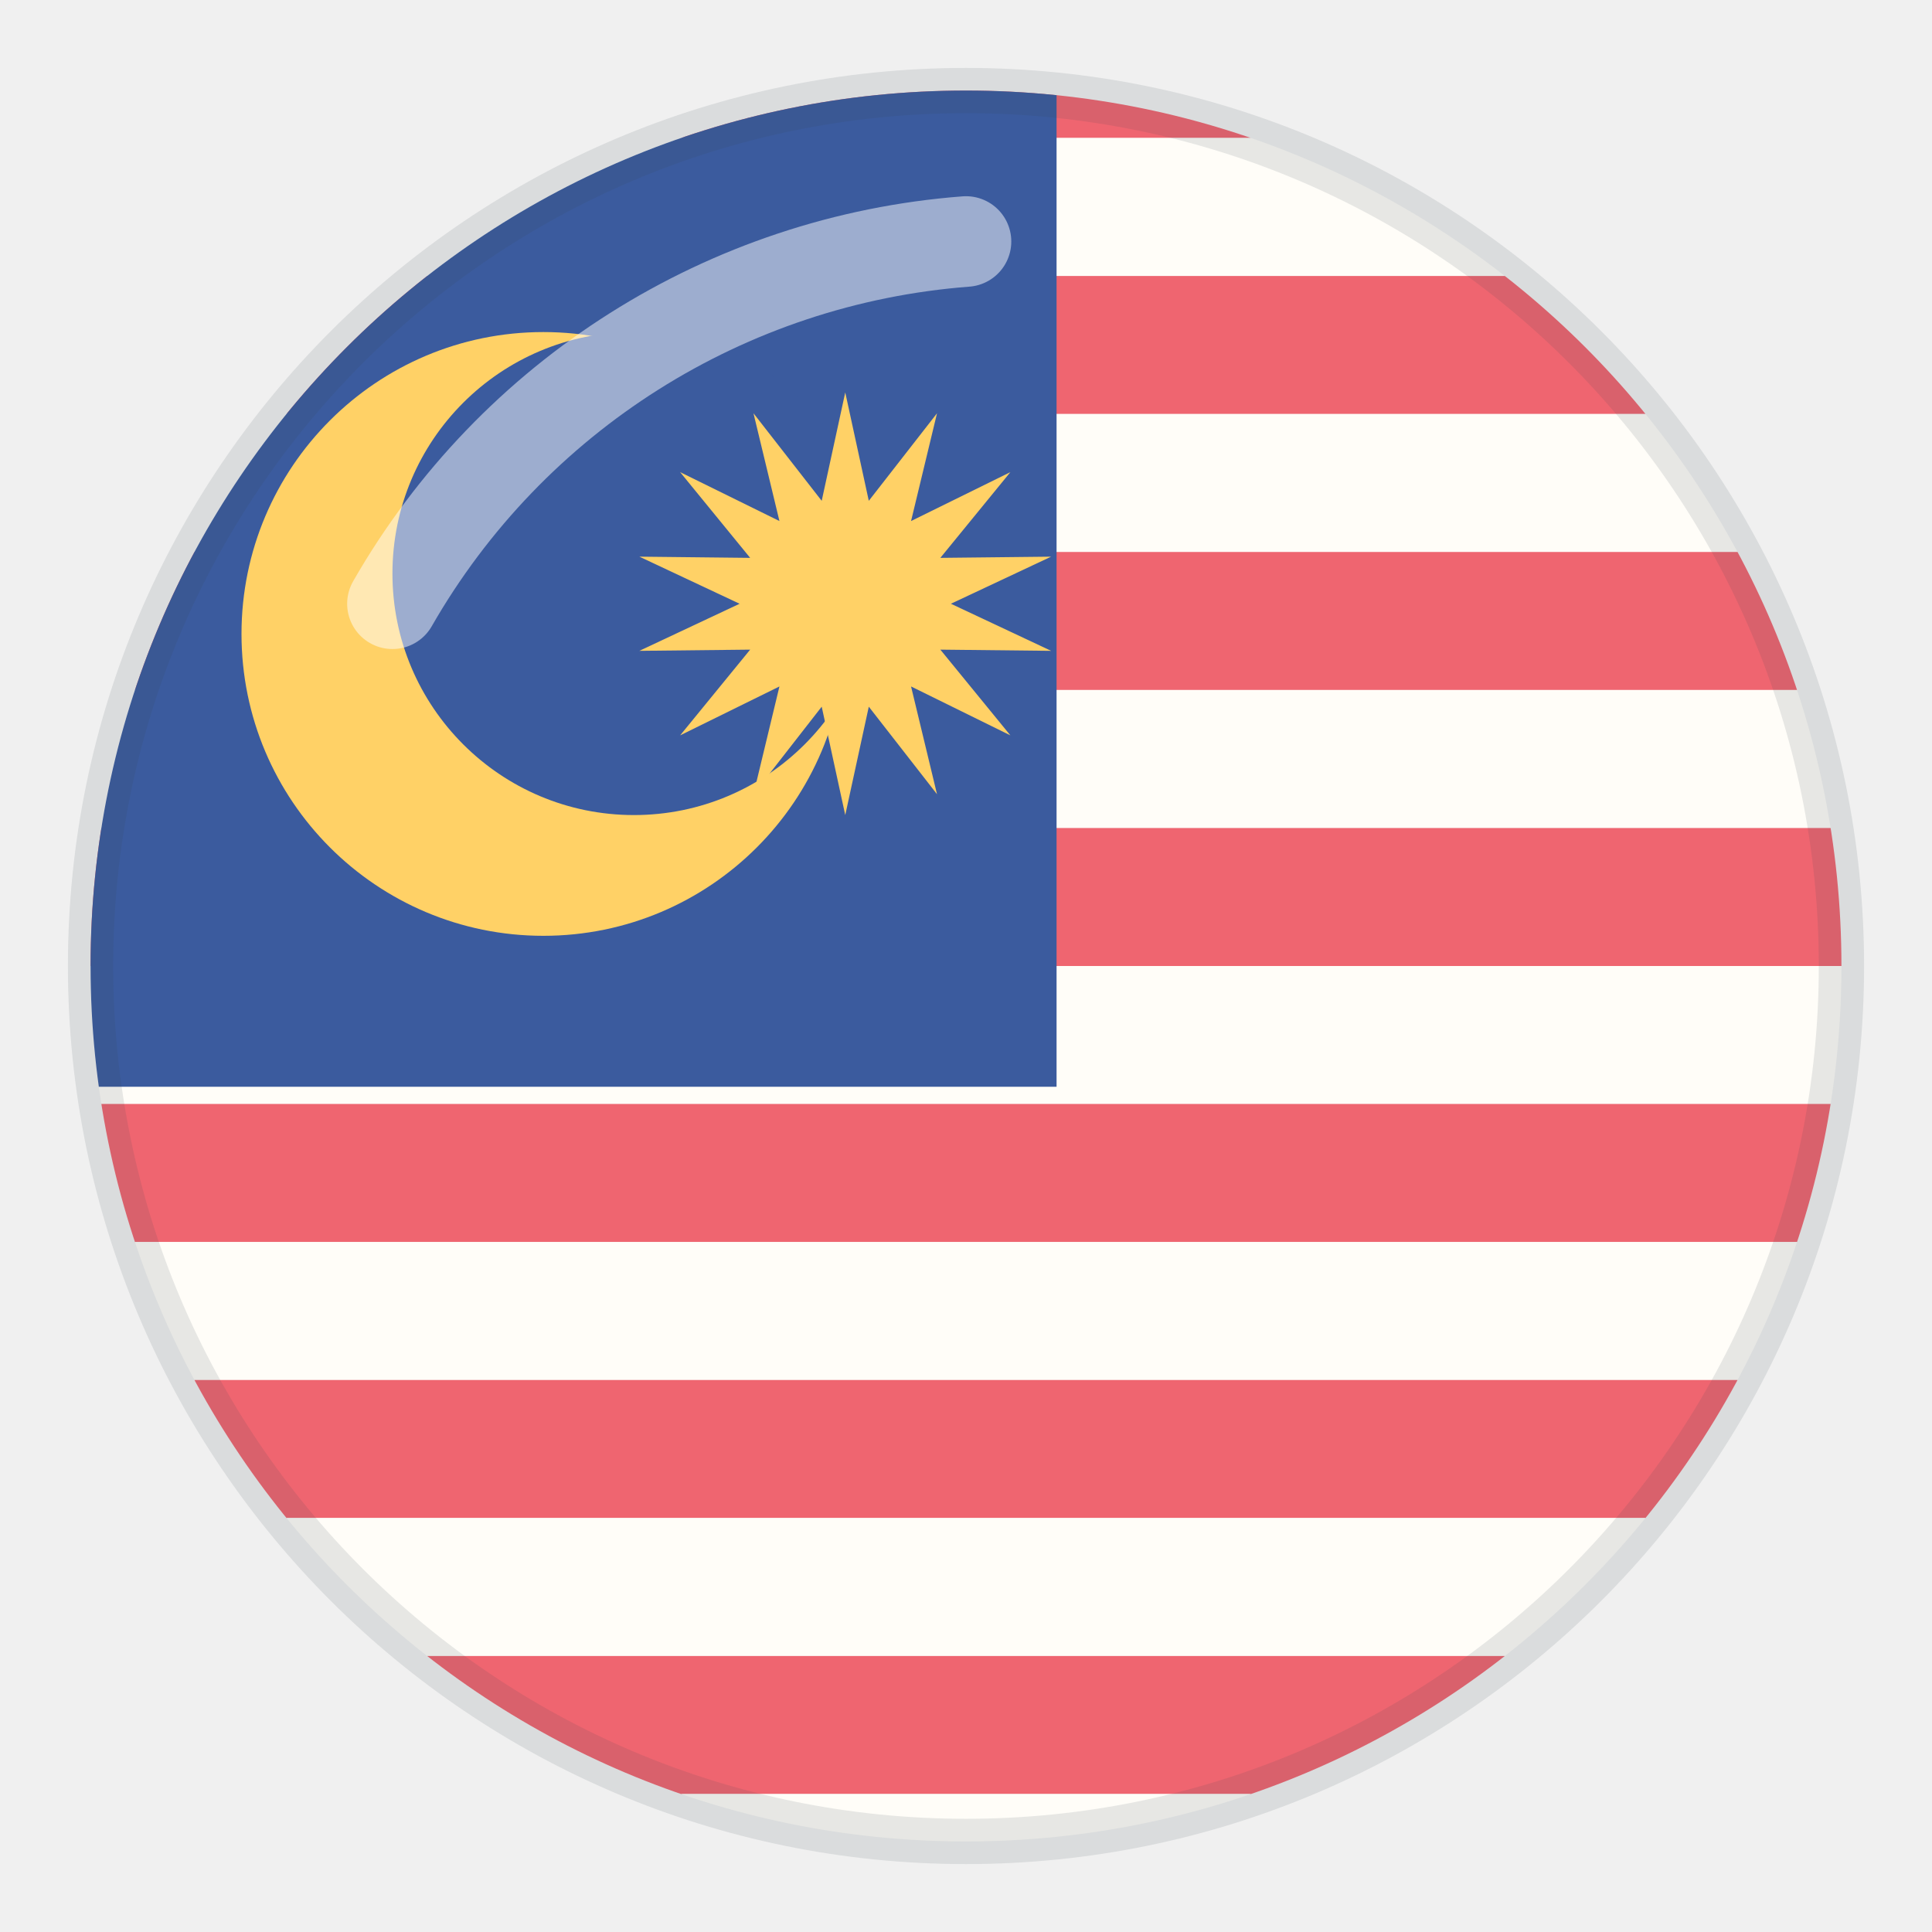
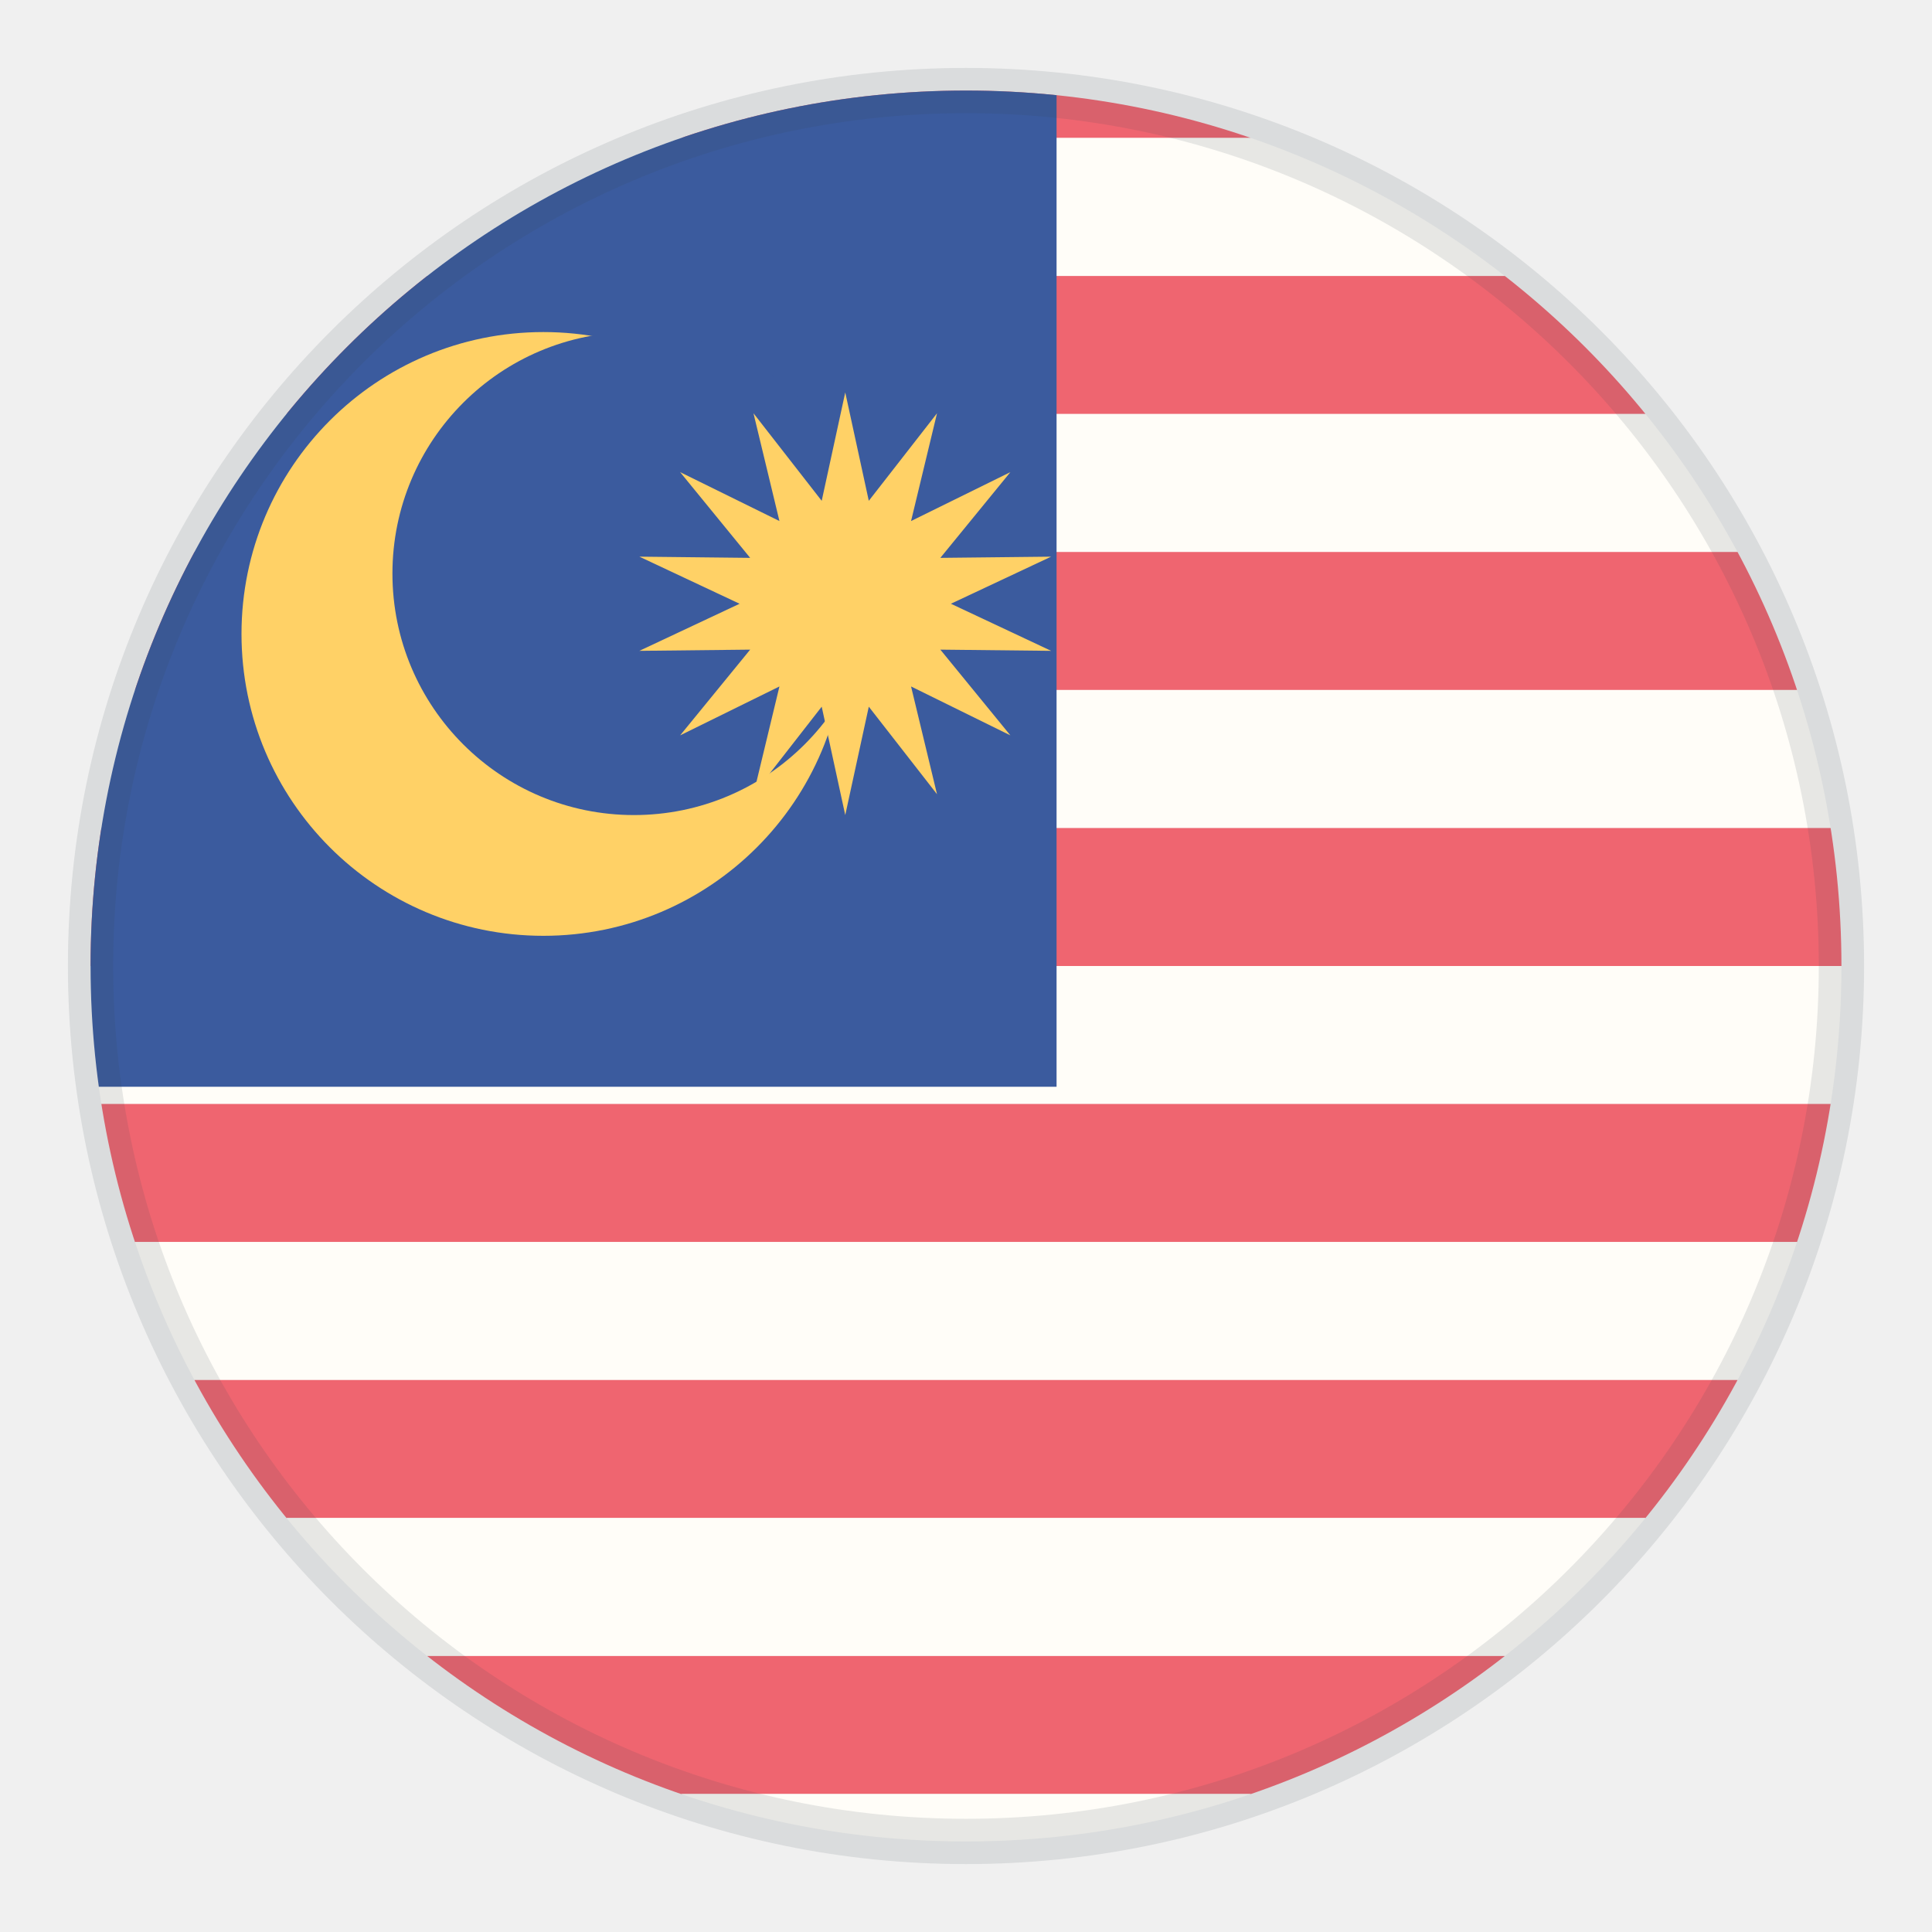
<svg xmlns="http://www.w3.org/2000/svg" width="64" height="64" viewBox="0 0 64 64">
  <defs>
    <clipPath id="disc">
      <circle cx="32" cy="32" r="29" />
    </clipPath>
  </defs>
  <g clip-path="url(#disc)">
    <rect x="0" y="0" width="64" height="4.571" fill="#ef6570" />
    <rect x="0" y="4.571" width="64" height="4.571" fill="#fffdf8" />
    <rect x="0" y="9.143" width="64" height="4.571" fill="#ef6570" />
    <rect x="0" y="13.714" width="64" height="4.571" fill="#fffdf8" />
    <rect x="0" y="18.286" width="64" height="4.571" fill="#ef6570" />
    <rect x="0" y="22.857" width="64" height="4.571" fill="#fffdf8" />
    <rect x="0" y="27.429" width="64" height="4.571" fill="#ef6570" />
    <rect x="0" y="32" width="64" height="4.571" fill="#fffdf8" />
    <rect x="0" y="36.571" width="64" height="4.571" fill="#ef6570" />
    <rect x="0" y="41.143" width="64" height="4.571" fill="#fffdf8" />
    <rect x="0" y="45.714" width="64" height="4.571" fill="#ef6570" />
    <rect x="0" y="50.286" width="64" height="4.571" fill="#fffdf8" />
    <rect x="0" y="54.857" width="64" height="4.571" fill="#ef6570" />
    <rect x="0" y="59.429" width="64" height="4.571" fill="#fffdf8" />
    <rect x="0" y="0" width="35" height="36" fill="#3b5b9e" />
    <circle cx="18" cy="21" r="10" fill="#ffd166" />
    <circle cx="21" cy="19" r="8" fill="#3b5b9e" />
    <polygon points="28.00,13.00 28.78,16.59 31.04,13.69 30.18,17.26 33.47,15.64 31.15,18.48 34.82,18.44 31.50,20.00 34.82,21.56 31.15,21.52 33.47,24.36 30.18,22.74 31.04,26.31 28.78,23.41 28.00,27.00 27.22,23.41 24.96,26.31 25.82,22.74 22.53,24.36 24.85,21.52 21.18,21.56 24.50,20.00 21.18,18.44 24.85,18.48 22.53,15.64 25.82,17.26 24.96,13.69 27.22,16.59" fill="#ffd166" />
  </g>
  <circle cx="32" cy="32" r="29" fill="none" stroke="#344451" stroke-opacity=".12" stroke-width="1.5" />
-   <path d="M13 20a24 24 0 0 1 19-12" fill="none" stroke="#fff" stroke-opacity=".5" stroke-width="3" stroke-linecap="round" />
</svg>
